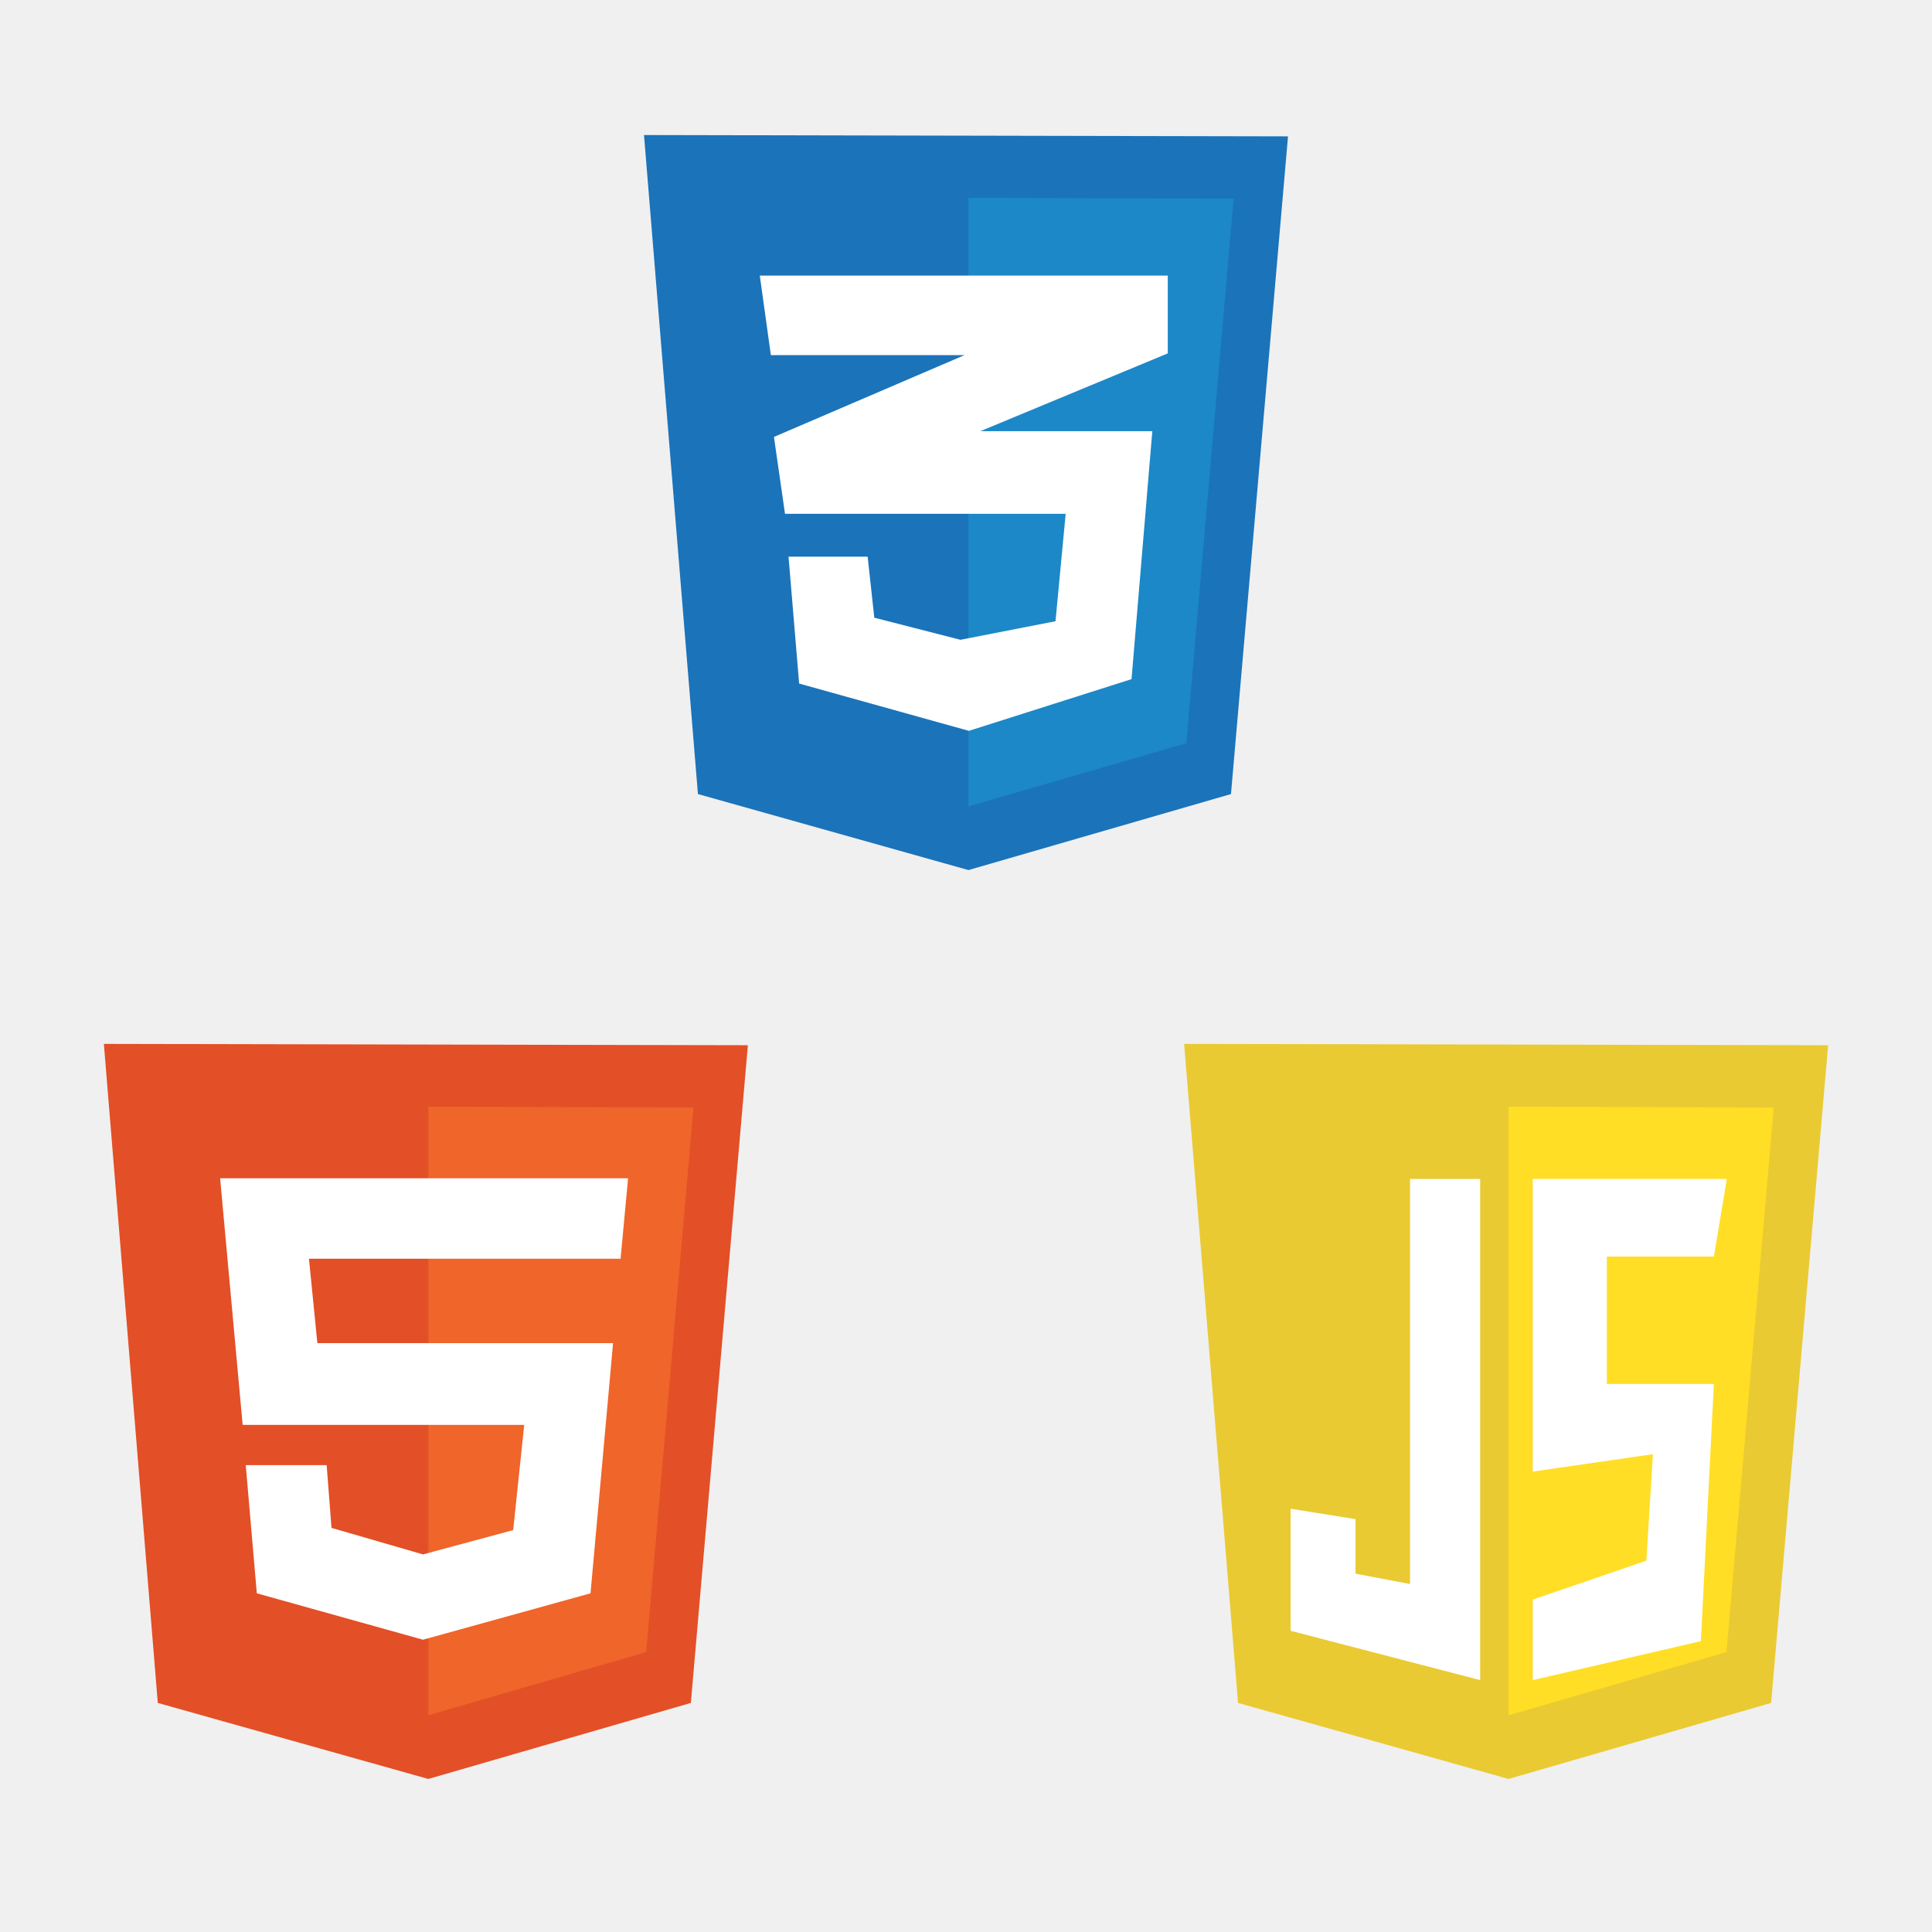
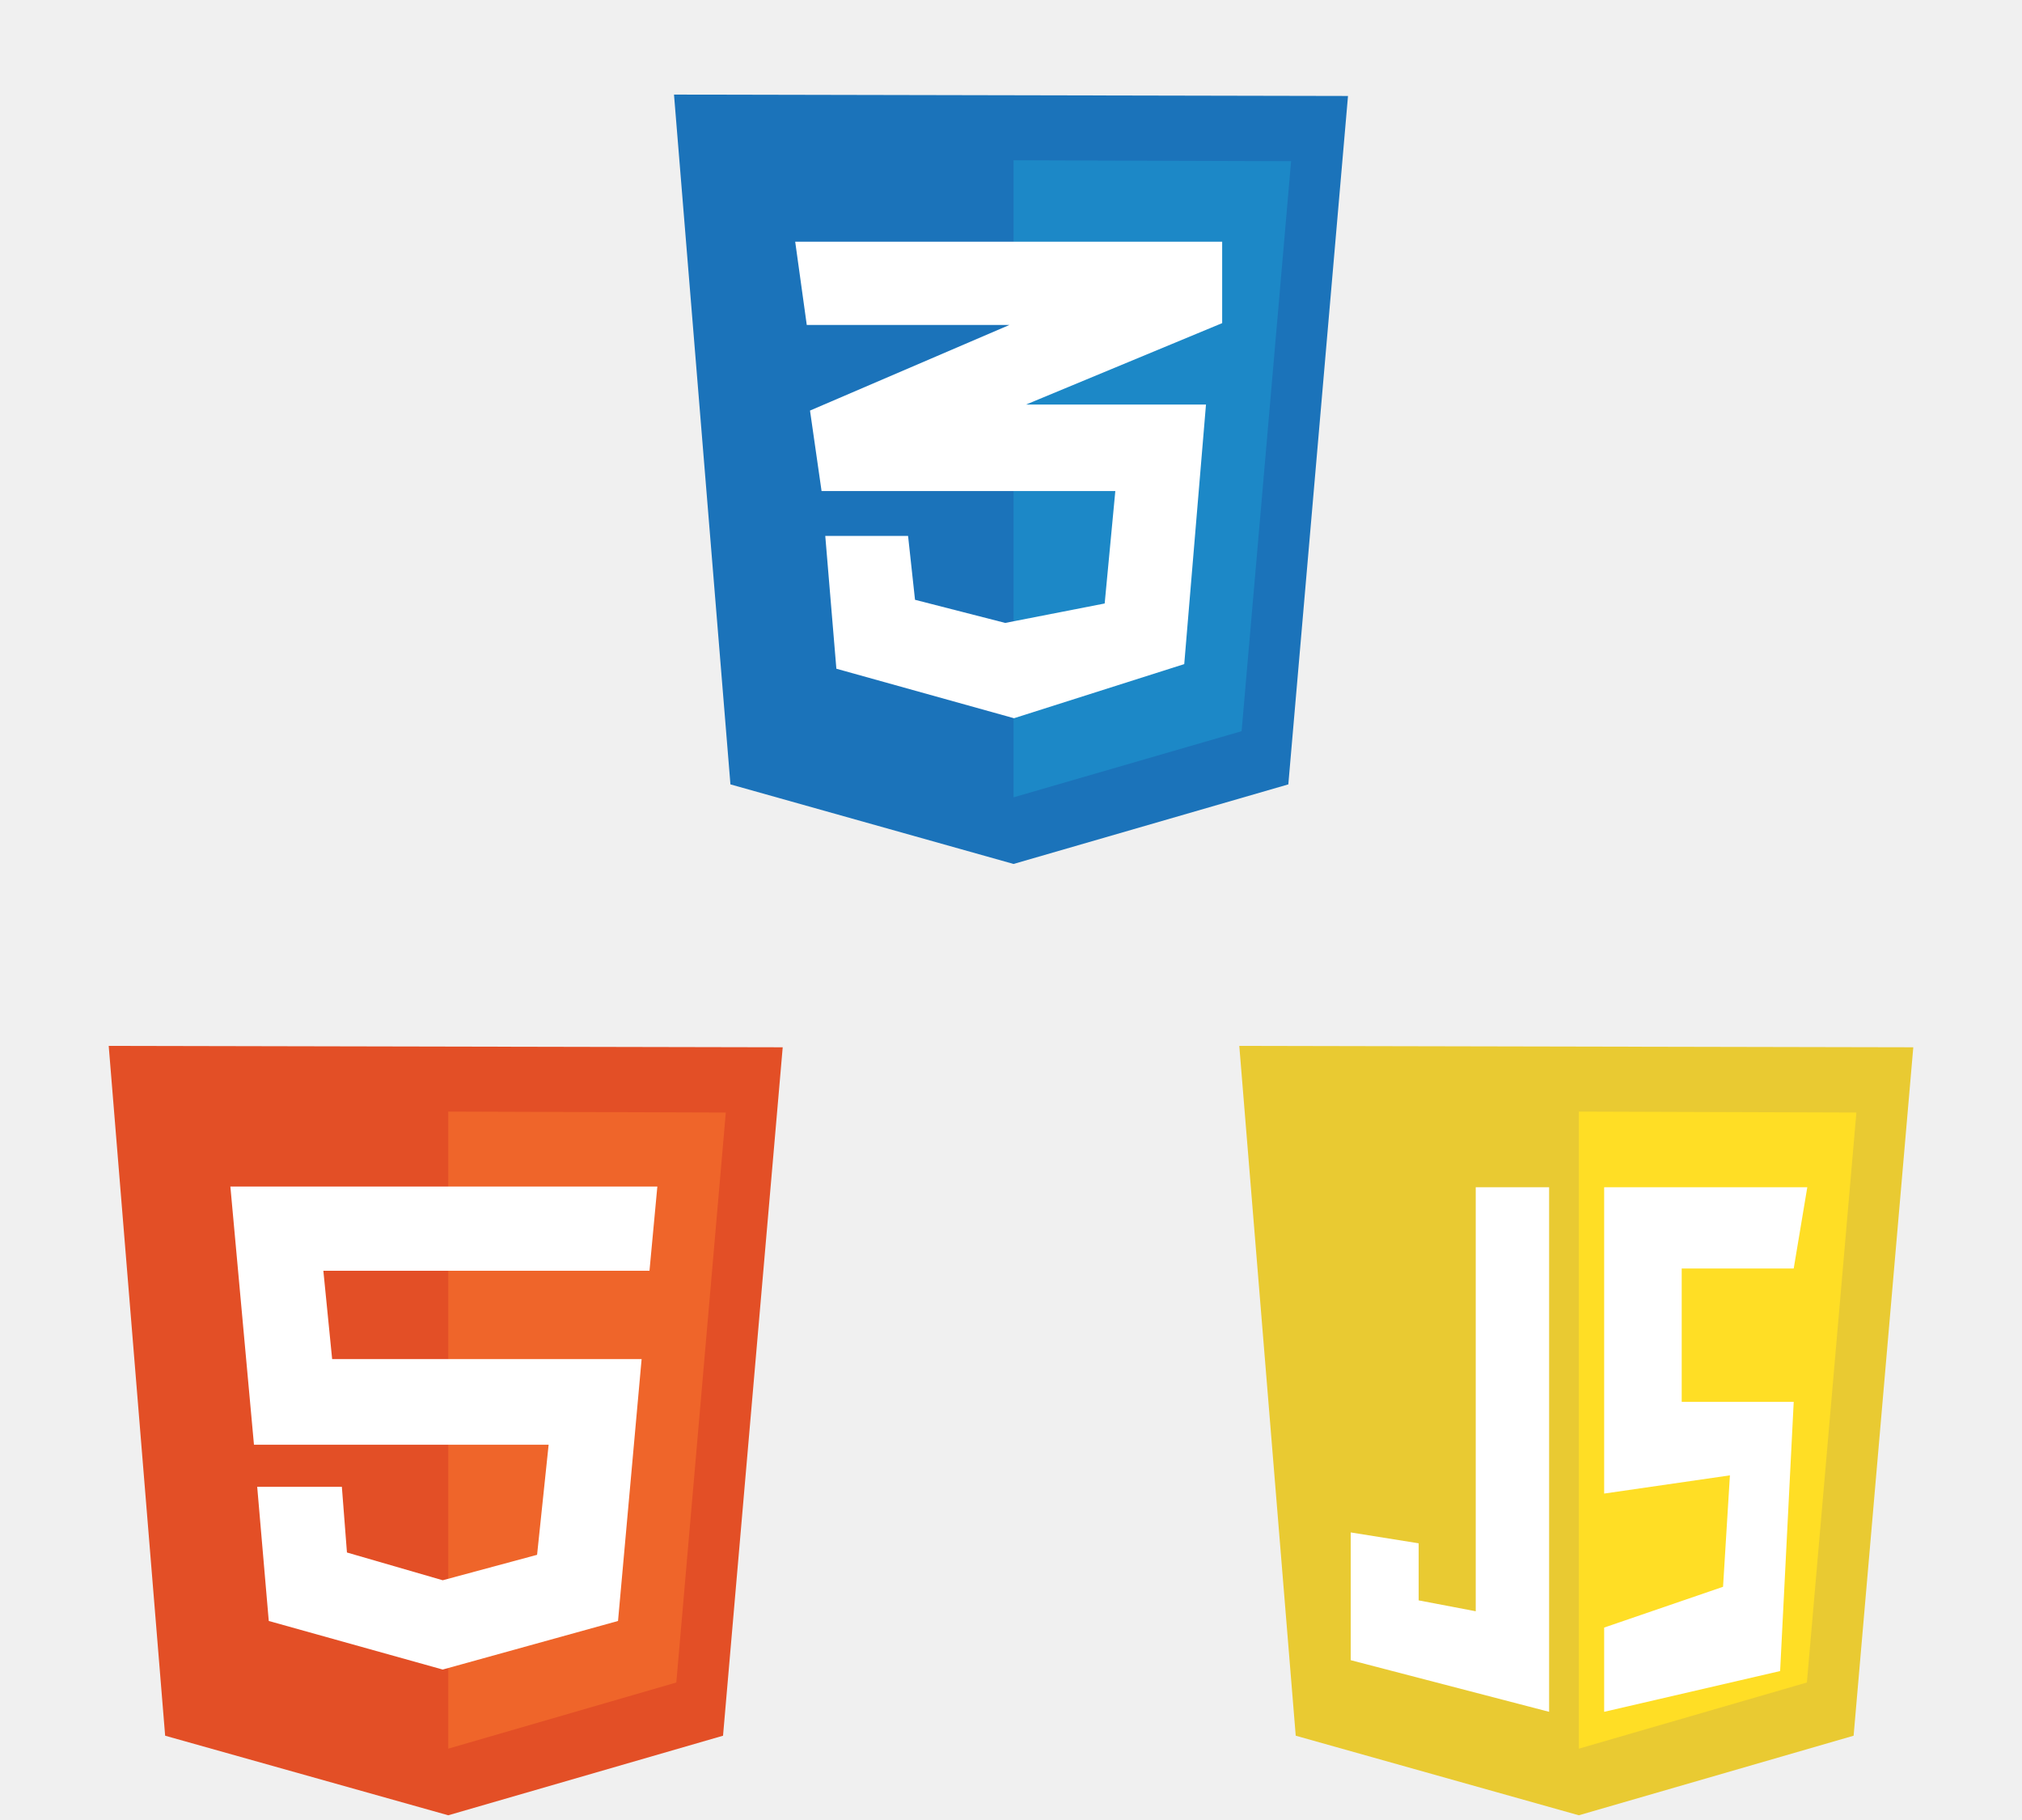
- <svg xmlns="http://www.w3.org/2000/svg" width="400" height="400" viewBox="0 0 372 320">
-   <g transform="translate(20, 175)">
+ <svg xmlns="http://www.w3.org/2000/svg" width="400" height="360" viewBox="0 0 372 320">
+   <g transform="translate(20, 185)">
    <path d="M10.383 126.894L0 0l124 .255-10.979 126.639-50.553 14.638z" fill="#e34f26" />
    <path d="M62.468 129.277V12.085l51.064.17-9.106 104.851z" fill="#ef652a" />
    <path d="M99.49 41.362l1.446-15.49H22.383l4.34 47.49h54.213L78.81 93.617l-17.362 4.68-17.617-5.106-.936-12.085H27.319l2.128 24.681 32 8.936 32.255-8.936 4.34-48.17H41.107L39.49 41.362z" fill="#fff" />
  </g>
-   <g transform="translate(124, 0)">
+   <g transform="translate(124, 10)">
    <path d="M10.383 126.892L0 0l124 .255-10.979 126.637-50.553 14.638z" fill="#1b73ba" />
    <path d="M62.468 129.275V12.085l51.064.17-9.106 104.85z" fill="#1c88c7" />
    <path d="M100.851 27.064H22.298l2.128 15.318h37.276l-36.68 15.745 2.127 14.808h54.043l-1.958 20.68-18.298 3.575-16.595-4.255-1.277-11.745H27.83l2.042 24.426 32.681 9.106 31.32-9.957 4-47.745H64.765l36.085-14.978z" fill="#fff" />
  </g>
-   <g transform="translate(228, 175)">
+   <g transform="translate(228, 185)">
    <path d="M10.383 126.894L0 0l124 .255-10.979 126.639-50.553 14.638z" fill="#e9ca32" />
    <path d="M62.468 129.277V12.085l51.064.17-9.106 104.851z" fill="#ffde25" />
    <g fill="#fff">
      <path d="M57 26H43.5v78L33 102V91.5l-12.5-2V113l36.5 9.5zM67.127 26H104.5L102 40.95H81.394v24.533H102L99.5 115l-32.373 7.5V107L89 99.5 90.263 79l-23.136 3.35z" />
    </g>
  </g>
</svg>
